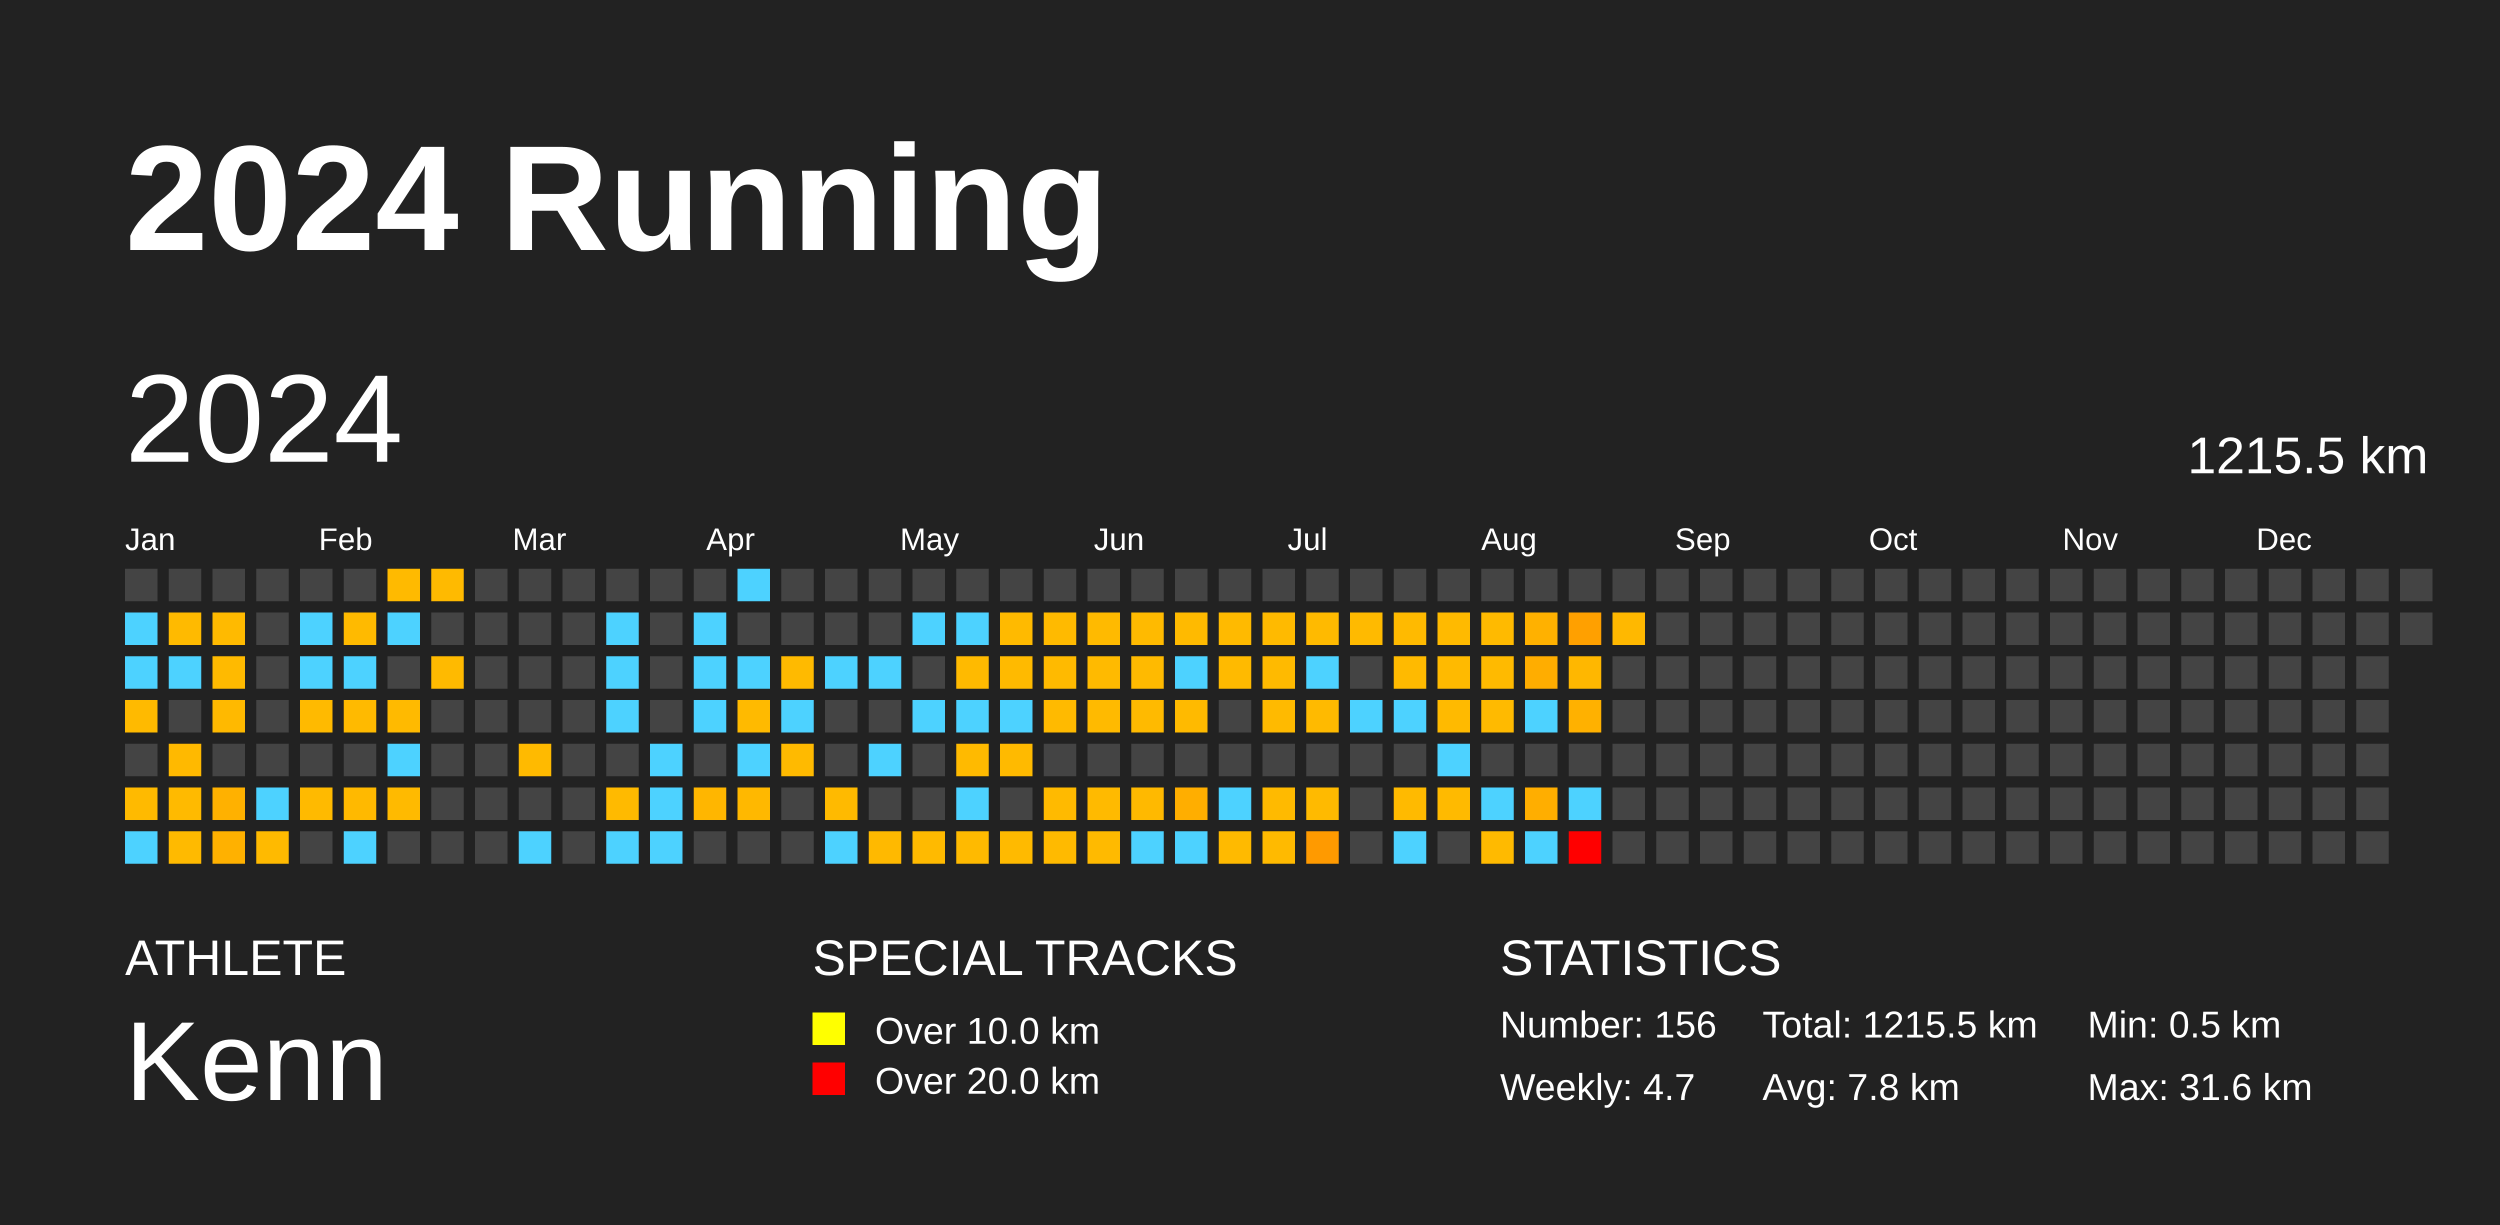
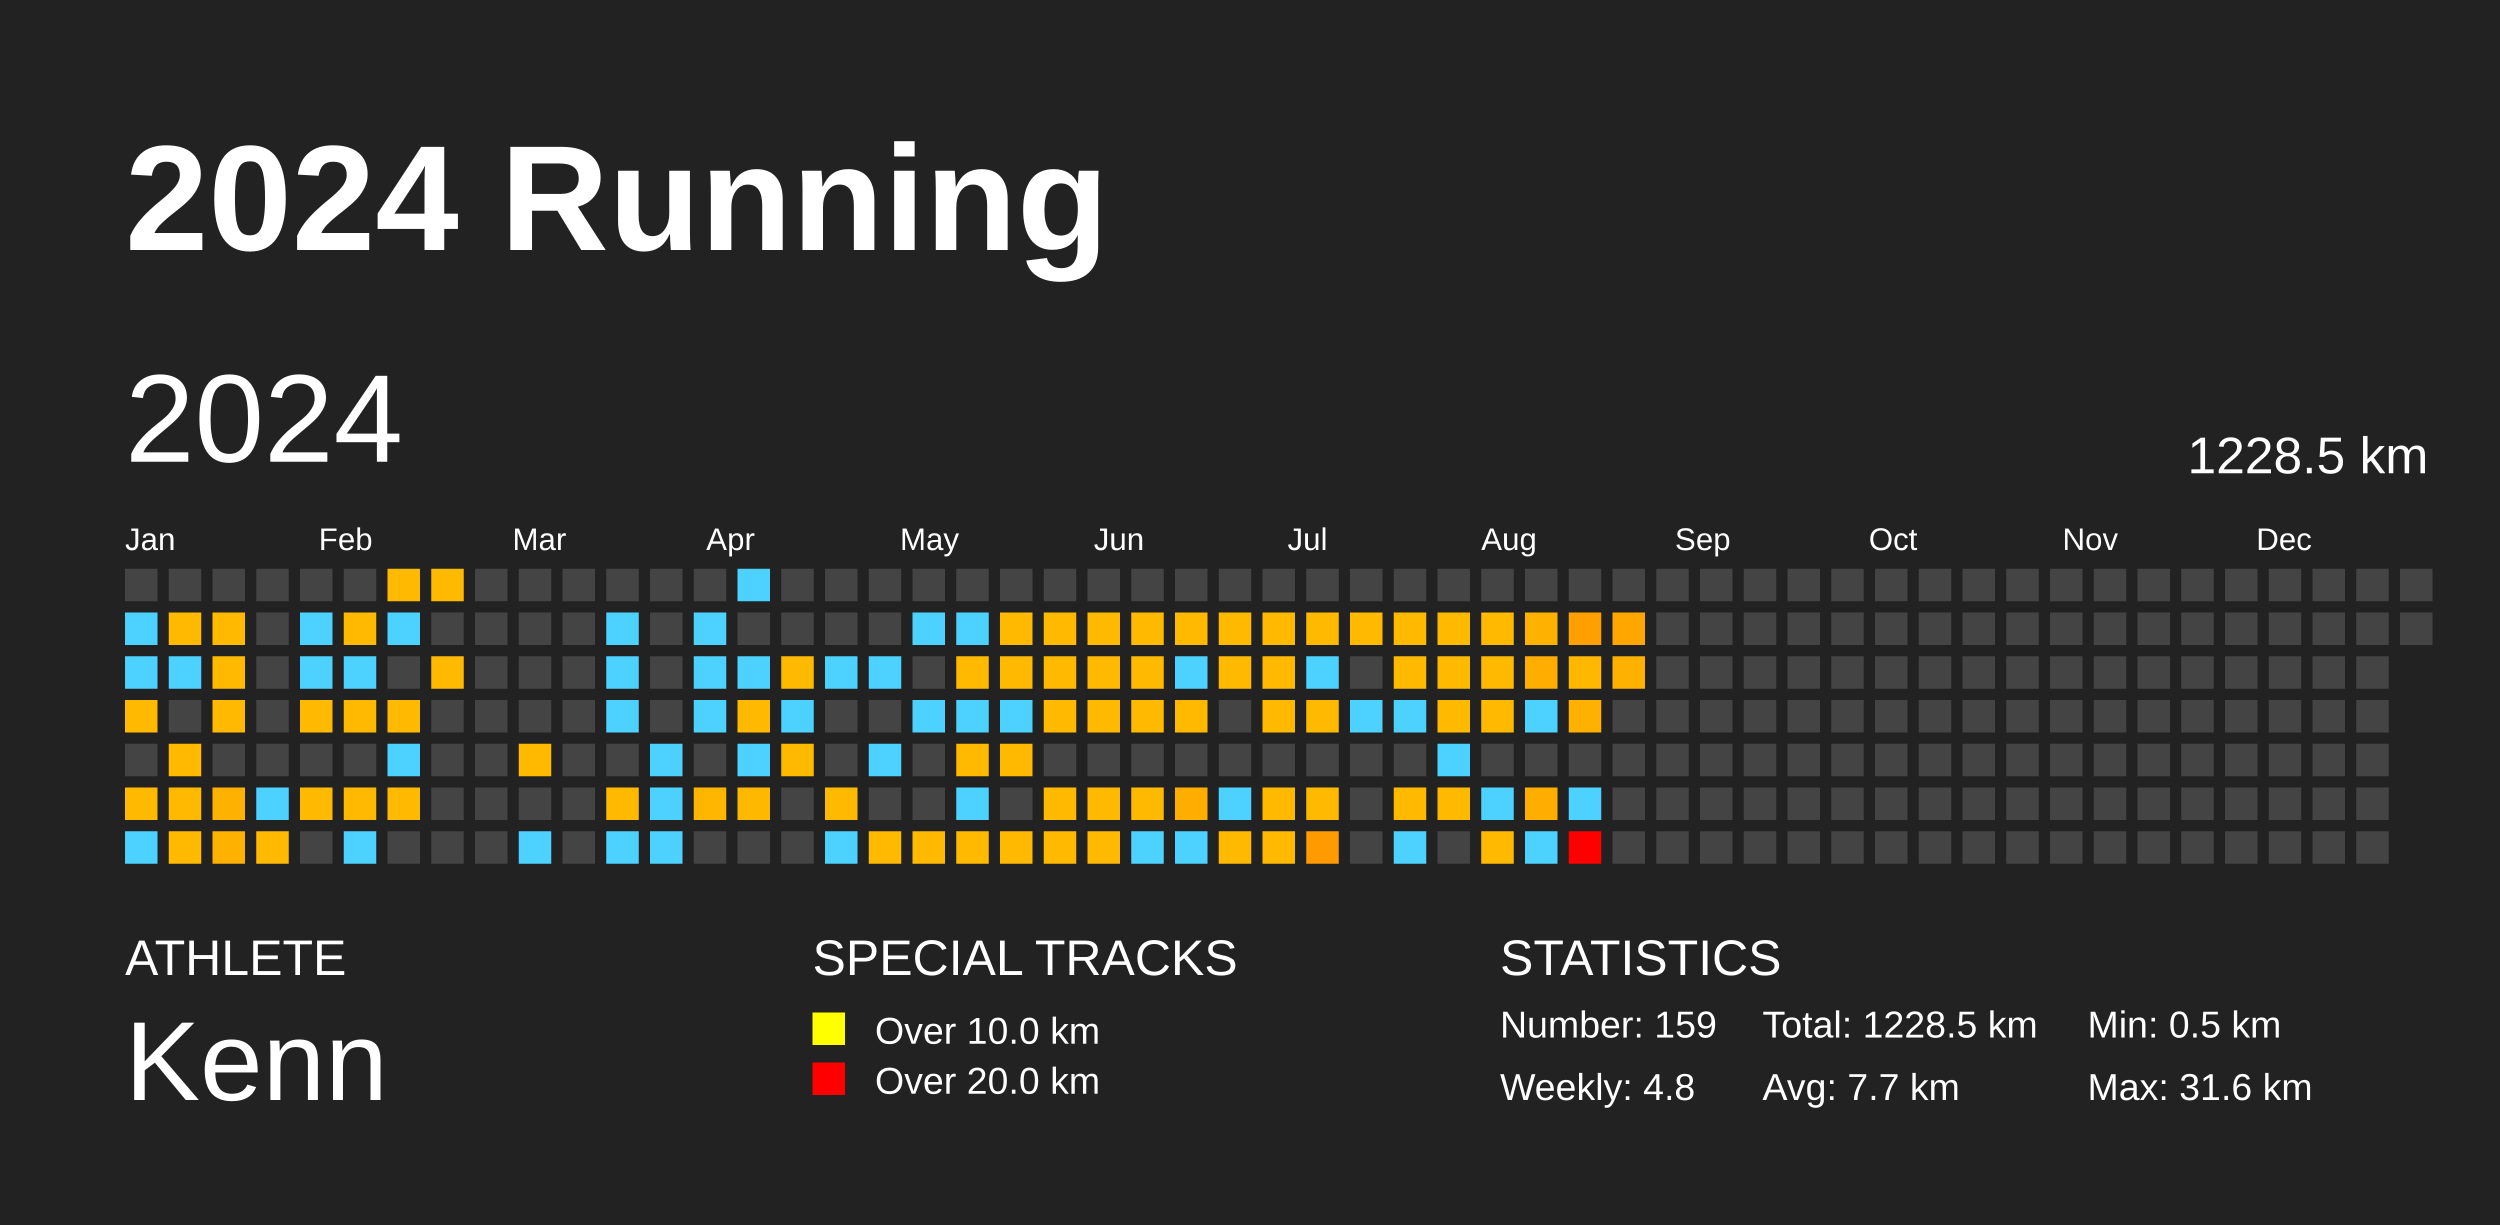
<svg xmlns="http://www.w3.org/2000/svg" baseProfile="full" height="98mm" version="1.1" viewBox="0,0,200,98" width="200mm">
  <defs />
  <rect fill="#222222" height="98" width="200" x="0" y="0" />
  <text fill="#FFFFFF" style="font-size:12px; font-family:Arial; font-weight:bold;" x="10" y="20">2024 Running</text>
  <text fill="#FFFFFF" style="font-size:4px; font-family:Arial" x="10" y="78">ATHLETE</text>
  <text fill="#FFFFFF" style="font-size:9px; font-family:Arial" x="10" y="88">Kenn</text>
  <text fill="#FFFFFF" style="font-size:4px; font-family:Arial" x="65" y="78">SPECIAL TRACKS</text>
  <rect fill="yellow" height="2.6" width="2.6" x="65" y="81" />
  <text fill="#FFFFFF" style="font-size:3px; font-family:Arial" x="70" y="83.5">Over 10.0 km</text>
  <rect fill="red" height="2.6" width="2.6" x="65" y="85" />
  <text fill="#FFFFFF" style="font-size:3px; font-family:Arial" x="70" y="87.5">Over 20.0 km</text>
  <text fill="#FFFFFF" style="font-size:4px; font-family:Arial" x="120" y="78">STATISTICS</text>
-   <text fill="#FFFFFF" style="font-size:3px; font-family:Arial" x="120" y="83">Number: 156</text>
-   <text fill="#FFFFFF" style="font-size:3px; font-family:Arial" x="120" y="88">Weekly: 4.7</text>
-   <text fill="#FFFFFF" style="font-size:3px; font-family:Arial" x="141" y="83">Total: 1215.5 km</text>
-   <text fill="#FFFFFF" style="font-size:3px; font-family:Arial" x="141" y="88">Avg: 7.8 km</text>
+   <text fill="#FFFFFF" style="font-size:3px; font-family:Arial" x="120" y="83">Number: 159</text>
+   <text fill="#FFFFFF" style="font-size:3px; font-family:Arial" x="120" y="88">Weekly: 4.8</text>
+   <text fill="#FFFFFF" style="font-size:3px; font-family:Arial" x="141" y="83">Total: 1228.5 km</text>
+   <text fill="#FFFFFF" style="font-size:3px; font-family:Arial" x="141" y="88">Avg: 7.7 km</text>
  <text fill="#FFFFFF" style="font-size:3px; font-family:Arial" x="167" y="83">Min: 0.5 km</text>
  <text fill="#FFFFFF" style="font-size:3px; font-family:Arial" x="167" y="88">Max: 31.6 km</text>
  <text dominant-baseline="hanging" fill="#FFFFFF" style="font-size:10.0px; font-family:Arial;" x="10" y="30">2024</text>
-   <text dominant-baseline="hanging" fill="#FFFFFF" style="font-size:4.125px; font-family:Arial;" x="175" y="35">1215.5 km</text>
+   <text dominant-baseline="hanging" fill="#FFFFFF" style="font-size:4.125px; font-family:Arial;" x="175" y="35">1228.5 km</text>
  <text fill="#FFFFFF" style="font-size:2.5px; font-family:Arial" x="10.0" y="44">Jan</text>
  <text fill="#FFFFFF" style="font-size:2.5px; font-family:Arial" x="25.5" y="44">Feb</text>
  <text fill="#FFFFFF" style="font-size:2.5px; font-family:Arial" x="41.0" y="44">Mar</text>
  <text fill="#FFFFFF" style="font-size:2.5px; font-family:Arial" x="56.5" y="44">Apr</text>
  <text fill="#FFFFFF" style="font-size:2.5px; font-family:Arial" x="72.0" y="44">May</text>
  <text fill="#FFFFFF" style="font-size:2.5px; font-family:Arial" x="87.5" y="44">Jun</text>
  <text fill="#FFFFFF" style="font-size:2.5px; font-family:Arial" x="103.0" y="44">Jul</text>
  <text fill="#FFFFFF" style="font-size:2.5px; font-family:Arial" x="118.5" y="44">Aug</text>
  <text fill="#FFFFFF" style="font-size:2.5px; font-family:Arial" x="134.0" y="44">Sep</text>
  <text fill="#FFFFFF" style="font-size:2.5px; font-family:Arial" x="149.5" y="44">Oct</text>
  <text fill="#FFFFFF" style="font-size:2.5px; font-family:Arial" x="165.0" y="44">Nov</text>
  <text fill="#FFFFFF" style="font-size:2.5px; font-family:Arial" x="180.5" y="44">Dec</text>
  <rect fill="#444444" height="2.6" width="2.6" x="10.0" y="45.5" />
  <rect fill="#4dd2ff" height="2.6" width="2.6" x="10.0" y="49.0" />
  <rect fill="#4dd2ff" height="2.6" width="2.6" x="10.0" y="52.5" />
  <rect fill="#ffba00" height="2.6" width="2.6" x="10.0" y="56.0" />
  <rect fill="#444444" height="2.6" width="2.6" x="10.0" y="59.5" />
  <rect fill="#ffba00" height="2.6" width="2.6" x="10.0" y="63.0" />
  <rect fill="#4dd2ff" height="2.6" width="2.6" x="10.0" y="66.5" />
  <rect fill="#444444" height="2.6" width="2.6" x="13.5" y="45.5" />
  <rect fill="#ffba00" height="2.6" width="2.6" x="13.5" y="49.0" />
  <rect fill="#4dd2ff" height="2.6" width="2.6" x="13.5" y="52.5" />
  <rect fill="#444444" height="2.6" width="2.6" x="13.5" y="56.0" />
  <rect fill="#ffb900" height="2.6" width="2.6" x="13.5" y="59.5" />
  <rect fill="#ffba00" height="2.6" width="2.6" x="13.5" y="63.0" />
  <rect fill="#ffba00" height="2.6" width="2.6" x="13.5" y="66.5" />
  <rect fill="#444444" height="2.6" width="2.6" x="17.0" y="45.5" />
  <rect fill="#ffba00" height="2.6" width="2.6" x="17.0" y="49.0" />
  <rect fill="#ffba00" height="2.6" width="2.6" x="17.0" y="52.5" />
  <rect fill="#ffb900" height="2.6" width="2.6" x="17.0" y="56.0" />
  <rect fill="#444444" height="2.6" width="2.6" x="17.0" y="59.5" />
  <rect fill="#ffb100" height="2.6" width="2.6" x="17.0" y="63.0" />
  <rect fill="#ffb100" height="2.6" width="2.6" x="17.0" y="66.5" />
  <rect fill="#444444" height="2.6" width="2.6" x="20.5" y="45.5" />
  <rect fill="#444444" height="2.6" width="2.6" x="20.5" y="49.0" />
  <rect fill="#444444" height="2.6" width="2.6" x="20.5" y="52.5" />
  <rect fill="#444444" height="2.6" width="2.6" x="20.5" y="56.0" />
  <rect fill="#444444" height="2.6" width="2.6" x="20.5" y="59.5" />
  <rect fill="#4dd2ff" height="2.6" width="2.6" x="20.5" y="63.0" />
  <rect fill="#ffba00" height="2.6" width="2.6" x="20.5" y="66.5" />
  <rect fill="#444444" height="2.6" width="2.6" x="24.0" y="45.5" />
  <rect fill="#4dd2ff" height="2.6" width="2.6" x="24.0" y="49.0" />
  <rect fill="#4dd2ff" height="2.6" width="2.6" x="24.0" y="52.5" />
  <rect fill="#ffba00" height="2.6" width="2.6" x="24.0" y="56.0" />
  <rect fill="#444444" height="2.6" width="2.6" x="24.0" y="59.5" />
  <rect fill="#ffba00" height="2.6" width="2.6" x="24.0" y="63.0" />
  <rect fill="#444444" height="2.6" width="2.6" x="24.0" y="66.5" />
  <rect fill="#444444" height="2.6" width="2.6" x="27.5" y="45.5" />
  <rect fill="#ffba00" height="2.6" width="2.6" x="27.5" y="49.0" />
  <rect fill="#4dd2ff" height="2.6" width="2.6" x="27.5" y="52.5" />
  <rect fill="#ffba00" height="2.6" width="2.6" x="27.5" y="56.0" />
  <rect fill="#444444" height="2.6" width="2.6" x="27.5" y="59.5" />
  <rect fill="#ffb900" height="2.6" width="2.6" x="27.5" y="63.0" />
  <rect fill="#4dd2ff" height="2.6" width="2.6" x="27.5" y="66.5" />
  <rect fill="#ffba00" height="2.6" width="2.6" x="31.0" y="45.5" />
  <rect fill="#4dd2ff" height="2.6" width="2.6" x="31.0" y="49.0" />
  <rect fill="#444444" height="2.6" width="2.6" x="31.0" y="52.5" />
  <rect fill="#ffba00" height="2.6" width="2.6" x="31.0" y="56.0" />
  <rect fill="#4dd2ff" height="2.6" width="2.6" x="31.0" y="59.5" />
  <rect fill="#ffba00" height="2.6" width="2.6" x="31.0" y="63.0" />
  <rect fill="#444444" height="2.6" width="2.6" x="31.0" y="66.5" />
  <rect fill="#ffba00" height="2.6" width="2.6" x="34.5" y="45.5" />
  <rect fill="#444444" height="2.6" width="2.6" x="34.5" y="49.0" />
  <rect fill="#ffba00" height="2.6" width="2.6" x="34.5" y="52.5" />
  <rect fill="#444444" height="2.6" width="2.6" x="34.5" y="56.0" />
  <rect fill="#444444" height="2.6" width="2.6" x="34.5" y="59.5" />
  <rect fill="#444444" height="2.6" width="2.6" x="34.5" y="63.0" />
  <rect fill="#444444" height="2.6" width="2.6" x="34.5" y="66.5" />
  <rect fill="#444444" height="2.6" width="2.6" x="38.0" y="45.5" />
  <rect fill="#444444" height="2.6" width="2.6" x="38.0" y="49.0" />
  <rect fill="#444444" height="2.6" width="2.6" x="38.0" y="52.5" />
  <rect fill="#444444" height="2.6" width="2.6" x="38.0" y="56.0" />
  <rect fill="#444444" height="2.6" width="2.6" x="38.0" y="59.5" />
  <rect fill="#444444" height="2.6" width="2.6" x="38.0" y="63.0" />
  <rect fill="#444444" height="2.6" width="2.6" x="38.0" y="66.5" />
  <rect fill="#444444" height="2.6" width="2.6" x="41.5" y="45.5" />
  <rect fill="#444444" height="2.6" width="2.6" x="41.5" y="49.0" />
  <rect fill="#444444" height="2.6" width="2.6" x="41.5" y="52.5" />
  <rect fill="#444444" height="2.6" width="2.6" x="41.5" y="56.0" />
  <rect fill="#ffba00" height="2.6" width="2.6" x="41.5" y="59.5" />
  <rect fill="#444444" height="2.6" width="2.6" x="41.5" y="63.0" />
  <rect fill="#4dd2ff" height="2.6" width="2.6" x="41.5" y="66.5" />
  <rect fill="#444444" height="2.6" width="2.6" x="45.0" y="45.5" />
  <rect fill="#444444" height="2.6" width="2.6" x="45.0" y="49.0" />
  <rect fill="#444444" height="2.6" width="2.6" x="45.0" y="52.5" />
  <rect fill="#444444" height="2.6" width="2.6" x="45.0" y="56.0" />
  <rect fill="#444444" height="2.6" width="2.6" x="45.0" y="59.5" />
  <rect fill="#444444" height="2.6" width="2.6" x="45.0" y="63.0" />
  <rect fill="#444444" height="2.6" width="2.6" x="45.0" y="66.5" />
  <rect fill="#444444" height="2.6" width="2.6" x="48.5" y="45.5" />
  <rect fill="#4dd2ff" height="2.6" width="2.6" x="48.5" y="49.0" />
  <rect fill="#4dd2ff" height="2.6" width="2.6" x="48.5" y="52.5" />
  <rect fill="#4dd2ff" height="2.6" width="2.6" x="48.5" y="56.0" />
  <rect fill="#444444" height="2.6" width="2.6" x="48.5" y="59.5" />
  <rect fill="#ffba00" height="2.6" width="2.6" x="48.5" y="63.0" />
  <rect fill="#4dd2ff" height="2.6" width="2.6" x="48.5" y="66.5" />
  <rect fill="#444444" height="2.6" width="2.6" x="52.0" y="45.5" />
  <rect fill="#444444" height="2.6" width="2.6" x="52.0" y="49.0" />
  <rect fill="#444444" height="2.6" width="2.6" x="52.0" y="52.5" />
  <rect fill="#444444" height="2.6" width="2.6" x="52.0" y="56.0" />
  <rect fill="#4dd2ff" height="2.6" width="2.6" x="52.0" y="59.5" />
  <rect fill="#4dd2ff" height="2.6" width="2.6" x="52.0" y="63.0" />
  <rect fill="#4dd2ff" height="2.6" width="2.6" x="52.0" y="66.5" />
  <rect fill="#444444" height="2.6" width="2.6" x="55.5" y="45.5" />
  <rect fill="#4dd2ff" height="2.6" width="2.6" x="55.5" y="49.0" />
  <rect fill="#4dd2ff" height="2.6" width="2.6" x="55.5" y="52.5" />
  <rect fill="#4dd2ff" height="2.6" width="2.6" x="55.5" y="56.0" />
  <rect fill="#444444" height="2.6" width="2.6" x="55.5" y="59.5" />
  <rect fill="#ffb600" height="2.6" width="2.6" x="55.5" y="63.0" />
  <rect fill="#444444" height="2.6" width="2.6" x="55.5" y="66.5" />
  <rect fill="#4dd2ff" height="2.6" width="2.6" x="59.0" y="45.5" />
  <rect fill="#444444" height="2.6" width="2.6" x="59.0" y="49.0" />
  <rect fill="#4dd2ff" height="2.6" width="2.6" x="59.0" y="52.5" />
  <rect fill="#ffba00" height="2.6" width="2.6" x="59.0" y="56.0" />
  <rect fill="#4dd2ff" height="2.6" width="2.6" x="59.0" y="59.5" />
  <rect fill="#ffb800" height="2.6" width="2.6" x="59.0" y="63.0" />
  <rect fill="#444444" height="2.6" width="2.6" x="59.0" y="66.5" />
  <rect fill="#444444" height="2.6" width="2.6" x="62.5" y="45.5" />
  <rect fill="#444444" height="2.6" width="2.6" x="62.5" y="49.0" />
  <rect fill="#ffba00" height="2.6" width="2.6" x="62.5" y="52.5" />
  <rect fill="#4dd2ff" height="2.6" width="2.6" x="62.5" y="56.0" />
  <rect fill="#ffba00" height="2.6" width="2.6" x="62.5" y="59.5" />
  <rect fill="#444444" height="2.6" width="2.6" x="62.5" y="63.0" />
  <rect fill="#444444" height="2.6" width="2.6" x="62.5" y="66.5" />
  <rect fill="#444444" height="2.6" width="2.6" x="66.0" y="45.5" />
  <rect fill="#444444" height="2.6" width="2.6" x="66.0" y="49.0" />
  <rect fill="#4dd2ff" height="2.6" width="2.6" x="66.0" y="52.5" />
  <rect fill="#444444" height="2.6" width="2.6" x="66.0" y="56.0" />
  <rect fill="#444444" height="2.6" width="2.6" x="66.0" y="59.5" />
  <rect fill="#ffba00" height="2.6" width="2.6" x="66.0" y="63.0" />
  <rect fill="#4dd2ff" height="2.6" width="2.6" x="66.0" y="66.5" />
  <rect fill="#444444" height="2.6" width="2.6" x="69.5" y="45.5" />
  <rect fill="#444444" height="2.6" width="2.6" x="69.5" y="49.0" />
  <rect fill="#4dd2ff" height="2.6" width="2.6" x="69.5" y="52.5" />
  <rect fill="#444444" height="2.6" width="2.6" x="69.5" y="56.0" />
  <rect fill="#4dd2ff" height="2.6" width="2.6" x="69.5" y="59.5" />
  <rect fill="#444444" height="2.6" width="2.6" x="69.5" y="63.0" />
  <rect fill="#ffb900" height="2.6" width="2.6" x="69.5" y="66.5" />
  <rect fill="#444444" height="2.6" width="2.6" x="73.0" y="45.5" />
  <rect fill="#4dd2ff" height="2.6" width="2.6" x="73.0" y="49.0" />
  <rect fill="#444444" height="2.6" width="2.6" x="73.0" y="52.5" />
  <rect fill="#4dd2ff" height="2.6" width="2.6" x="73.0" y="56.0" />
  <rect fill="#444444" height="2.6" width="2.6" x="73.0" y="59.5" />
  <rect fill="#444444" height="2.6" width="2.6" x="73.0" y="63.0" />
  <rect fill="#ffba00" height="2.6" width="2.6" x="73.0" y="66.5" />
  <rect fill="#444444" height="2.6" width="2.6" x="76.5" y="45.5" />
  <rect fill="#4dd2ff" height="2.6" width="2.6" x="76.5" y="49.0" />
  <rect fill="#ffba00" height="2.6" width="2.6" x="76.5" y="52.5" />
  <rect fill="#4dd2ff" height="2.6" width="2.6" x="76.5" y="56.0" />
  <rect fill="#ffba00" height="2.6" width="2.6" x="76.5" y="59.5" />
  <rect fill="#4dd2ff" height="2.6" width="2.6" x="76.5" y="63.0" />
  <rect fill="#ffba00" height="2.6" width="2.6" x="76.5" y="66.5" />
  <rect fill="#444444" height="2.6" width="2.6" x="80.0" y="45.5" />
  <rect fill="#ffba00" height="2.6" width="2.6" x="80.0" y="49.0" />
  <rect fill="#ffba00" height="2.6" width="2.6" x="80.0" y="52.5" />
  <rect fill="#4dd2ff" height="2.6" width="2.6" x="80.0" y="56.0" />
  <rect fill="#ffba00" height="2.6" width="2.6" x="80.0" y="59.5" />
  <rect fill="#444444" height="2.6" width="2.6" x="80.0" y="63.0" />
  <rect fill="#ffba00" height="2.6" width="2.6" x="80.0" y="66.5" />
  <rect fill="#444444" height="2.6" width="2.6" x="83.5" y="45.5" />
  <rect fill="#ffba00" height="2.6" width="2.6" x="83.5" y="49.0" />
  <rect fill="#ffba00" height="2.6" width="2.6" x="83.5" y="52.5" />
  <rect fill="#ffba00" height="2.6" width="2.6" x="83.5" y="56.0" />
  <rect fill="#444444" height="2.6" width="2.6" x="83.5" y="59.5" />
  <rect fill="#ffba00" height="2.6" width="2.6" x="83.5" y="63.0" />
  <rect fill="#ffba00" height="2.6" width="2.6" x="83.5" y="66.5" />
  <rect fill="#444444" height="2.6" width="2.6" x="87.0" y="45.5" />
  <rect fill="#ffba00" height="2.6" width="2.6" x="87.0" y="49.0" />
  <rect fill="#ffba00" height="2.6" width="2.6" x="87.0" y="52.5" />
  <rect fill="#ffba00" height="2.6" width="2.6" x="87.0" y="56.0" />
  <rect fill="#444444" height="2.6" width="2.6" x="87.0" y="59.5" />
  <rect fill="#ffba00" height="2.6" width="2.6" x="87.0" y="63.0" />
  <rect fill="#ffba00" height="2.6" width="2.6" x="87.0" y="66.5" />
  <rect fill="#444444" height="2.6" width="2.6" x="90.5" y="45.5" />
  <rect fill="#ffba00" height="2.6" width="2.6" x="90.5" y="49.0" />
  <rect fill="#ffba00" height="2.6" width="2.6" x="90.5" y="52.5" />
  <rect fill="#ffba00" height="2.6" width="2.6" x="90.5" y="56.0" />
  <rect fill="#444444" height="2.6" width="2.6" x="90.5" y="59.5" />
  <rect fill="#ffb900" height="2.6" width="2.6" x="90.5" y="63.0" />
  <rect fill="#4dd2ff" height="2.6" width="2.6" x="90.5" y="66.5" />
  <rect fill="#444444" height="2.6" width="2.6" x="94.0" y="45.5" />
  <rect fill="#ffba00" height="2.6" width="2.6" x="94.0" y="49.0" />
  <rect fill="#4dd2ff" height="2.6" width="2.6" x="94.0" y="52.5" />
  <rect fill="#ffba00" height="2.6" width="2.6" x="94.0" y="56.0" />
  <rect fill="#444444" height="2.6" width="2.6" x="94.0" y="59.5" />
  <rect fill="#ffae00" height="2.6" width="2.6" x="94.0" y="63.0" />
  <rect fill="#4dd2ff" height="2.6" width="2.6" x="94.0" y="66.5" />
  <rect fill="#444444" height="2.6" width="2.6" x="97.5" y="45.5" />
  <rect fill="#ffba00" height="2.6" width="2.6" x="97.5" y="49.0" />
  <rect fill="#ffba00" height="2.6" width="2.6" x="97.5" y="52.5" />
  <rect fill="#444444" height="2.6" width="2.6" x="97.5" y="56.0" />
  <rect fill="#444444" height="2.6" width="2.6" x="97.5" y="59.5" />
  <rect fill="#4dd2ff" height="2.6" width="2.6" x="97.5" y="63.0" />
  <rect fill="#ffba00" height="2.6" width="2.6" x="97.5" y="66.5" />
  <rect fill="#444444" height="2.6" width="2.6" x="101.0" y="45.5" />
  <rect fill="#ffba00" height="2.6" width="2.6" x="101.0" y="49.0" />
  <rect fill="#ffba00" height="2.6" width="2.6" x="101.0" y="52.5" />
  <rect fill="#ffba00" height="2.6" width="2.6" x="101.0" y="56.0" />
  <rect fill="#444444" height="2.6" width="2.6" x="101.0" y="59.5" />
  <rect fill="#ffba00" height="2.6" width="2.6" x="101.0" y="63.0" />
  <rect fill="#ffba00" height="2.6" width="2.6" x="101.0" y="66.5" />
  <rect fill="#444444" height="2.6" width="2.6" x="104.5" y="45.5" />
  <rect fill="#ffba00" height="2.6" width="2.6" x="104.5" y="49.0" />
  <rect fill="#4dd2ff" height="2.6" width="2.6" x="104.5" y="52.5" />
  <rect fill="#ffba00" height="2.6" width="2.6" x="104.5" y="56.0" />
  <rect fill="#444444" height="2.6" width="2.6" x="104.5" y="59.5" />
  <rect fill="#ffba00" height="2.6" width="2.6" x="104.5" y="63.0" />
  <rect fill="#ff9a00" height="2.6" width="2.6" x="104.5" y="66.5" />
  <rect fill="#444444" height="2.6" width="2.6" x="108.0" y="45.5" />
  <rect fill="#ffba00" height="2.6" width="2.6" x="108.0" y="49.0" />
  <rect fill="#444444" height="2.6" width="2.6" x="108.0" y="52.5" />
  <rect fill="#4dd2ff" height="2.6" width="2.6" x="108.0" y="56.0" />
  <rect fill="#444444" height="2.6" width="2.6" x="108.0" y="59.5" />
  <rect fill="#444444" height="2.6" width="2.6" x="108.0" y="63.0" />
  <rect fill="#444444" height="2.6" width="2.6" x="108.0" y="66.5" />
  <rect fill="#444444" height="2.6" width="2.6" x="111.5" y="45.5" />
  <rect fill="#ffba00" height="2.6" width="2.6" x="111.5" y="49.0" />
  <rect fill="#ffba00" height="2.6" width="2.6" x="111.5" y="52.5" />
  <rect fill="#4dd2ff" height="2.6" width="2.6" x="111.5" y="56.0" />
  <rect fill="#444444" height="2.6" width="2.6" x="111.5" y="59.5" />
  <rect fill="#ffba00" height="2.6" width="2.6" x="111.5" y="63.0" />
  <rect fill="#4dd2ff" height="2.6" width="2.6" x="111.5" y="66.5" />
  <rect fill="#444444" height="2.6" width="2.6" x="115.0" y="45.5" />
  <rect fill="#ffba00" height="2.6" width="2.6" x="115.0" y="49.0" />
  <rect fill="#ffba00" height="2.6" width="2.6" x="115.0" y="52.5" />
  <rect fill="#ffba00" height="2.6" width="2.6" x="115.0" y="56.0" />
  <rect fill="#4dd2ff" height="2.6" width="2.6" x="115.0" y="59.5" />
  <rect fill="#ffba00" height="2.6" width="2.6" x="115.0" y="63.0" />
  <rect fill="#444444" height="2.6" width="2.6" x="115.0" y="66.5" />
  <rect fill="#444444" height="2.6" width="2.6" x="118.5" y="45.5" />
  <rect fill="#ffba00" height="2.6" width="2.6" x="118.5" y="49.0" />
  <rect fill="#ffba00" height="2.6" width="2.6" x="118.5" y="52.5" />
  <rect fill="#ffba00" height="2.6" width="2.6" x="118.5" y="56.0" />
  <rect fill="#444444" height="2.6" width="2.6" x="118.5" y="59.5" />
  <rect fill="#4dd2ff" height="2.6" width="2.6" x="118.5" y="63.0" />
  <rect fill="#ffba00" height="2.6" width="2.6" x="118.5" y="66.5" />
  <rect fill="#444444" height="2.6" width="2.6" x="122.0" y="45.5" />
  <rect fill="#ffb100" height="2.6" width="2.6" x="122.0" y="49.0" />
  <rect fill="#ffad00" height="2.6" width="2.6" x="122.0" y="52.5" />
  <rect fill="#4dd2ff" height="2.6" width="2.6" x="122.0" y="56.0" />
  <rect fill="#444444" height="2.6" width="2.6" x="122.0" y="59.5" />
  <rect fill="#ffae00" height="2.6" width="2.6" x="122.0" y="63.0" />
  <rect fill="#4dd2ff" height="2.6" width="2.6" x="122.0" y="66.5" />
  <rect fill="#444444" height="2.6" width="2.6" x="125.5" y="45.5" />
  <rect fill="#ffa000" height="2.6" width="2.6" x="125.5" y="49.0" />
  <rect fill="#ffb700" height="2.6" width="2.6" x="125.5" y="52.5" />
  <rect fill="#ffb100" height="2.6" width="2.6" x="125.5" y="56.0" />
  <rect fill="#444444" height="2.6" width="2.6" x="125.5" y="59.5" />
  <rect fill="#4dd2ff" height="2.6" width="2.6" x="125.5" y="63.0" />
  <rect fill="red" height="2.6" width="2.6" x="125.5" y="66.5" />
  <rect fill="#444444" height="2.6" width="2.6" x="129.0" y="45.5" />
-   <rect fill="#ffb800" height="2.6" width="2.6" x="129.0" y="49.0" />
-   <rect fill="#444444" height="2.6" width="2.6" x="129.0" y="52.5" />
+   <rect fill="#ffa700" height="2.6" width="2.6" x="129.0" y="49.0" />
+   <rect fill="#ffb100" height="2.6" width="2.6" x="129.0" y="52.5" />
  <rect fill="#444444" height="2.6" width="2.6" x="129.0" y="56.0" />
  <rect fill="#444444" height="2.6" width="2.6" x="129.0" y="59.5" />
  <rect fill="#444444" height="2.6" width="2.6" x="129.0" y="63.0" />
  <rect fill="#444444" height="2.6" width="2.6" x="129.0" y="66.5" />
  <rect fill="#444444" height="2.6" width="2.6" x="132.5" y="45.5" />
  <rect fill="#444444" height="2.6" width="2.6" x="132.5" y="49.0" />
  <rect fill="#444444" height="2.6" width="2.6" x="132.5" y="52.5" />
  <rect fill="#444444" height="2.6" width="2.6" x="132.5" y="56.0" />
  <rect fill="#444444" height="2.6" width="2.6" x="132.5" y="59.5" />
  <rect fill="#444444" height="2.6" width="2.6" x="132.5" y="63.0" />
  <rect fill="#444444" height="2.6" width="2.6" x="132.5" y="66.5" />
  <rect fill="#444444" height="2.6" width="2.6" x="136.0" y="45.5" />
  <rect fill="#444444" height="2.6" width="2.6" x="136.0" y="49.0" />
  <rect fill="#444444" height="2.6" width="2.6" x="136.0" y="52.5" />
  <rect fill="#444444" height="2.6" width="2.6" x="136.0" y="56.0" />
  <rect fill="#444444" height="2.6" width="2.6" x="136.0" y="59.5" />
  <rect fill="#444444" height="2.6" width="2.6" x="136.0" y="63.0" />
  <rect fill="#444444" height="2.6" width="2.6" x="136.0" y="66.5" />
  <rect fill="#444444" height="2.6" width="2.6" x="139.5" y="45.5" />
  <rect fill="#444444" height="2.6" width="2.6" x="139.5" y="49.0" />
  <rect fill="#444444" height="2.6" width="2.6" x="139.5" y="52.5" />
  <rect fill="#444444" height="2.6" width="2.6" x="139.5" y="56.0" />
  <rect fill="#444444" height="2.6" width="2.6" x="139.5" y="59.5" />
  <rect fill="#444444" height="2.6" width="2.6" x="139.5" y="63.0" />
  <rect fill="#444444" height="2.6" width="2.6" x="139.5" y="66.5" />
  <rect fill="#444444" height="2.6" width="2.6" x="143.0" y="45.5" />
  <rect fill="#444444" height="2.6" width="2.6" x="143.0" y="49.0" />
  <rect fill="#444444" height="2.6" width="2.6" x="143.0" y="52.5" />
  <rect fill="#444444" height="2.6" width="2.6" x="143.0" y="56.0" />
  <rect fill="#444444" height="2.6" width="2.6" x="143.0" y="59.5" />
  <rect fill="#444444" height="2.6" width="2.6" x="143.0" y="63.0" />
  <rect fill="#444444" height="2.6" width="2.6" x="143.0" y="66.5" />
  <rect fill="#444444" height="2.6" width="2.6" x="146.5" y="45.5" />
  <rect fill="#444444" height="2.6" width="2.6" x="146.5" y="49.0" />
  <rect fill="#444444" height="2.6" width="2.6" x="146.5" y="52.5" />
  <rect fill="#444444" height="2.6" width="2.6" x="146.5" y="56.0" />
  <rect fill="#444444" height="2.6" width="2.6" x="146.5" y="59.5" />
  <rect fill="#444444" height="2.6" width="2.6" x="146.5" y="63.0" />
  <rect fill="#444444" height="2.6" width="2.6" x="146.5" y="66.5" />
  <rect fill="#444444" height="2.6" width="2.6" x="150.0" y="45.5" />
  <rect fill="#444444" height="2.6" width="2.6" x="150.0" y="49.0" />
  <rect fill="#444444" height="2.6" width="2.6" x="150.0" y="52.5" />
  <rect fill="#444444" height="2.6" width="2.6" x="150.0" y="56.0" />
  <rect fill="#444444" height="2.6" width="2.6" x="150.0" y="59.5" />
  <rect fill="#444444" height="2.6" width="2.6" x="150.0" y="63.0" />
  <rect fill="#444444" height="2.6" width="2.6" x="150.0" y="66.5" />
  <rect fill="#444444" height="2.6" width="2.6" x="153.5" y="45.5" />
  <rect fill="#444444" height="2.6" width="2.6" x="153.5" y="49.0" />
  <rect fill="#444444" height="2.6" width="2.6" x="153.5" y="52.5" />
  <rect fill="#444444" height="2.6" width="2.6" x="153.5" y="56.0" />
  <rect fill="#444444" height="2.6" width="2.6" x="153.5" y="59.5" />
  <rect fill="#444444" height="2.6" width="2.6" x="153.5" y="63.0" />
  <rect fill="#444444" height="2.6" width="2.6" x="153.5" y="66.5" />
  <rect fill="#444444" height="2.6" width="2.6" x="157.0" y="45.5" />
  <rect fill="#444444" height="2.6" width="2.6" x="157.0" y="49.0" />
  <rect fill="#444444" height="2.6" width="2.6" x="157.0" y="52.5" />
  <rect fill="#444444" height="2.6" width="2.6" x="157.0" y="56.0" />
  <rect fill="#444444" height="2.6" width="2.6" x="157.0" y="59.5" />
  <rect fill="#444444" height="2.6" width="2.6" x="157.0" y="63.0" />
  <rect fill="#444444" height="2.6" width="2.6" x="157.0" y="66.5" />
  <rect fill="#444444" height="2.6" width="2.6" x="160.5" y="45.5" />
  <rect fill="#444444" height="2.6" width="2.6" x="160.5" y="49.0" />
  <rect fill="#444444" height="2.6" width="2.6" x="160.5" y="52.5" />
  <rect fill="#444444" height="2.6" width="2.6" x="160.5" y="56.0" />
  <rect fill="#444444" height="2.6" width="2.6" x="160.5" y="59.5" />
  <rect fill="#444444" height="2.6" width="2.6" x="160.5" y="63.0" />
  <rect fill="#444444" height="2.6" width="2.6" x="160.5" y="66.5" />
  <rect fill="#444444" height="2.6" width="2.6" x="164.0" y="45.5" />
  <rect fill="#444444" height="2.6" width="2.6" x="164.0" y="49.0" />
  <rect fill="#444444" height="2.6" width="2.6" x="164.0" y="52.5" />
  <rect fill="#444444" height="2.6" width="2.6" x="164.0" y="56.0" />
  <rect fill="#444444" height="2.6" width="2.6" x="164.0" y="59.5" />
  <rect fill="#444444" height="2.6" width="2.6" x="164.0" y="63.0" />
  <rect fill="#444444" height="2.6" width="2.6" x="164.0" y="66.5" />
  <rect fill="#444444" height="2.6" width="2.6" x="167.5" y="45.5" />
  <rect fill="#444444" height="2.6" width="2.6" x="167.5" y="49.0" />
  <rect fill="#444444" height="2.6" width="2.6" x="167.5" y="52.5" />
  <rect fill="#444444" height="2.6" width="2.6" x="167.5" y="56.0" />
  <rect fill="#444444" height="2.6" width="2.6" x="167.5" y="59.5" />
  <rect fill="#444444" height="2.6" width="2.6" x="167.5" y="63.0" />
  <rect fill="#444444" height="2.6" width="2.6" x="167.5" y="66.5" />
  <rect fill="#444444" height="2.6" width="2.6" x="171.0" y="45.5" />
  <rect fill="#444444" height="2.6" width="2.6" x="171.0" y="49.0" />
  <rect fill="#444444" height="2.6" width="2.6" x="171.0" y="52.5" />
  <rect fill="#444444" height="2.6" width="2.6" x="171.0" y="56.0" />
  <rect fill="#444444" height="2.6" width="2.6" x="171.0" y="59.5" />
  <rect fill="#444444" height="2.6" width="2.6" x="171.0" y="63.0" />
  <rect fill="#444444" height="2.6" width="2.6" x="171.0" y="66.5" />
  <rect fill="#444444" height="2.6" width="2.6" x="174.5" y="45.5" />
  <rect fill="#444444" height="2.6" width="2.6" x="174.5" y="49.0" />
  <rect fill="#444444" height="2.6" width="2.6" x="174.5" y="52.5" />
  <rect fill="#444444" height="2.6" width="2.6" x="174.5" y="56.0" />
  <rect fill="#444444" height="2.6" width="2.6" x="174.5" y="59.5" />
  <rect fill="#444444" height="2.6" width="2.6" x="174.5" y="63.0" />
  <rect fill="#444444" height="2.6" width="2.6" x="174.5" y="66.5" />
  <rect fill="#444444" height="2.6" width="2.6" x="178.0" y="45.5" />
  <rect fill="#444444" height="2.6" width="2.6" x="178.0" y="49.0" />
  <rect fill="#444444" height="2.6" width="2.6" x="178.0" y="52.5" />
  <rect fill="#444444" height="2.6" width="2.6" x="178.0" y="56.0" />
  <rect fill="#444444" height="2.6" width="2.6" x="178.0" y="59.5" />
  <rect fill="#444444" height="2.6" width="2.6" x="178.0" y="63.0" />
  <rect fill="#444444" height="2.6" width="2.6" x="178.0" y="66.5" />
  <rect fill="#444444" height="2.6" width="2.6" x="181.5" y="45.5" />
  <rect fill="#444444" height="2.6" width="2.6" x="181.5" y="49.0" />
  <rect fill="#444444" height="2.6" width="2.6" x="181.5" y="52.5" />
  <rect fill="#444444" height="2.6" width="2.6" x="181.5" y="56.0" />
  <rect fill="#444444" height="2.6" width="2.6" x="181.5" y="59.5" />
  <rect fill="#444444" height="2.6" width="2.6" x="181.5" y="63.0" />
  <rect fill="#444444" height="2.6" width="2.6" x="181.5" y="66.5" />
  <rect fill="#444444" height="2.6" width="2.6" x="185.0" y="45.5" />
  <rect fill="#444444" height="2.6" width="2.6" x="185.0" y="49.0" />
  <rect fill="#444444" height="2.6" width="2.6" x="185.0" y="52.5" />
  <rect fill="#444444" height="2.6" width="2.6" x="185.0" y="56.0" />
  <rect fill="#444444" height="2.6" width="2.6" x="185.0" y="59.5" />
  <rect fill="#444444" height="2.6" width="2.6" x="185.0" y="63.0" />
  <rect fill="#444444" height="2.6" width="2.6" x="185.0" y="66.5" />
  <rect fill="#444444" height="2.6" width="2.6" x="188.5" y="45.5" />
  <rect fill="#444444" height="2.6" width="2.6" x="188.5" y="49.0" />
  <rect fill="#444444" height="2.6" width="2.6" x="188.5" y="52.5" />
  <rect fill="#444444" height="2.6" width="2.6" x="188.5" y="56.0" />
  <rect fill="#444444" height="2.6" width="2.6" x="188.5" y="59.5" />
  <rect fill="#444444" height="2.6" width="2.6" x="188.5" y="63.0" />
  <rect fill="#444444" height="2.6" width="2.6" x="188.5" y="66.5" />
  <rect fill="#444444" height="2.6" width="2.6" x="192.0" y="45.5" />
  <rect fill="#444444" height="2.6" width="2.6" x="192.0" y="49.0" />
</svg>
